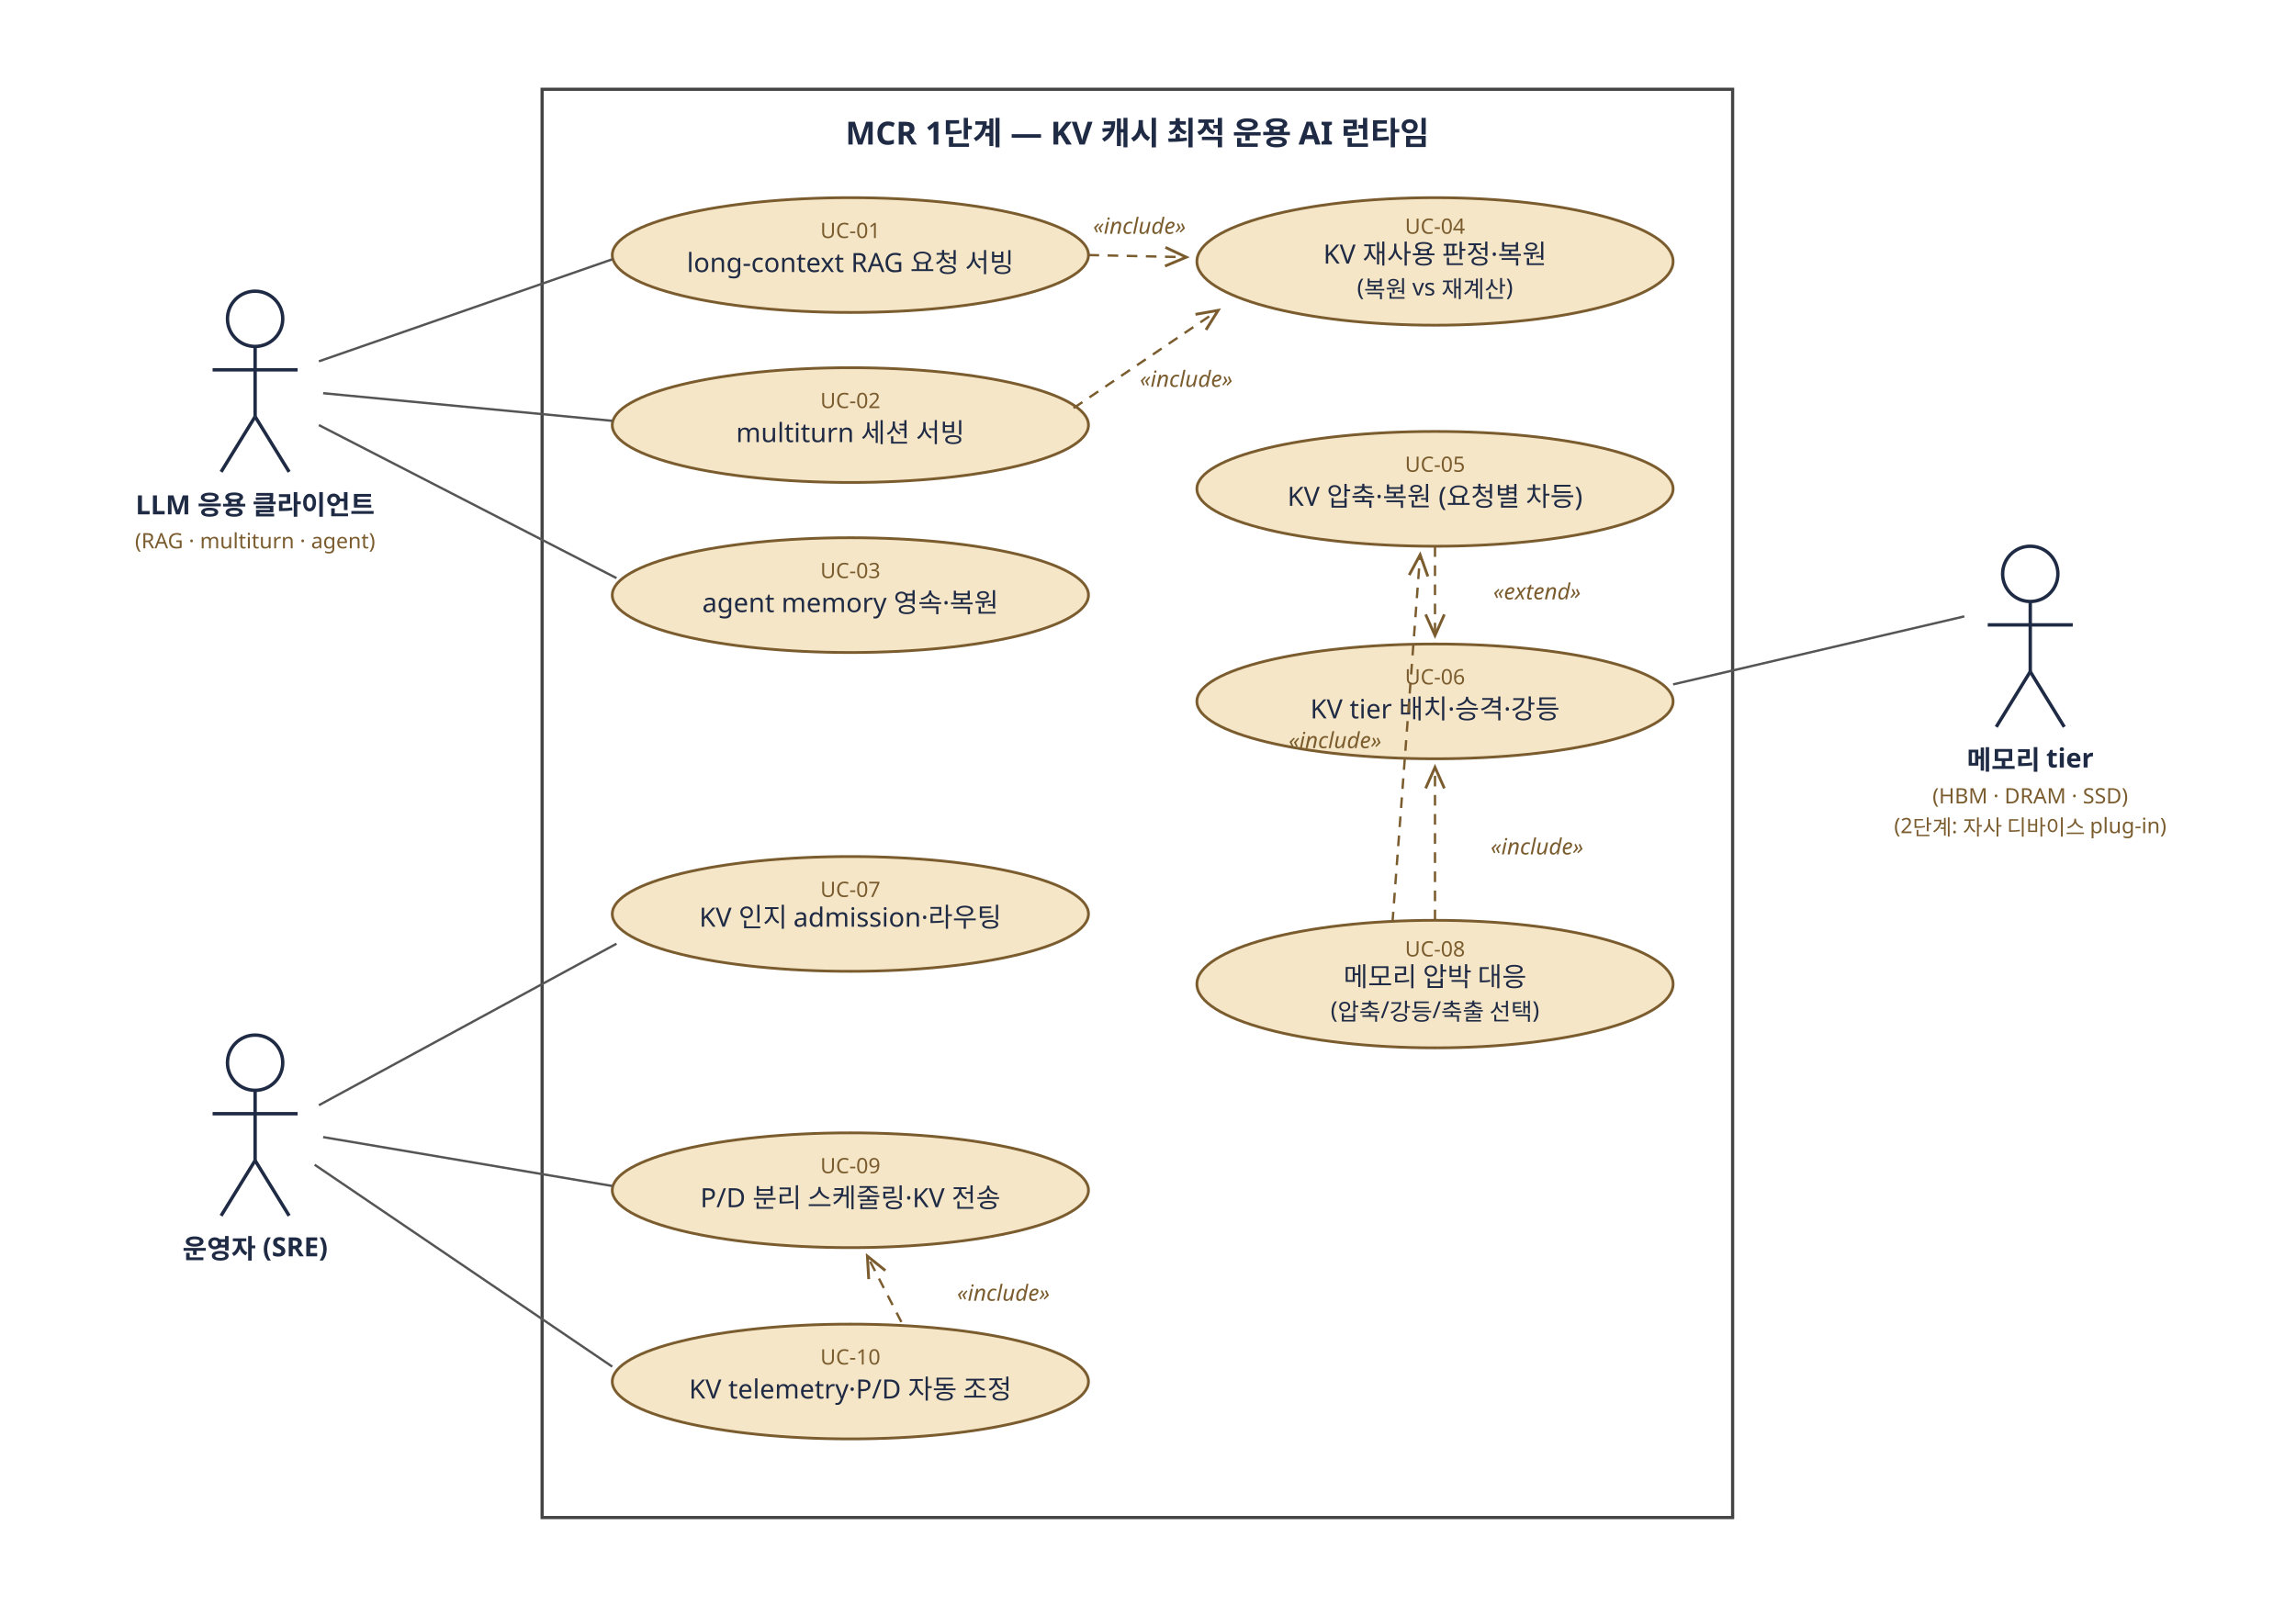
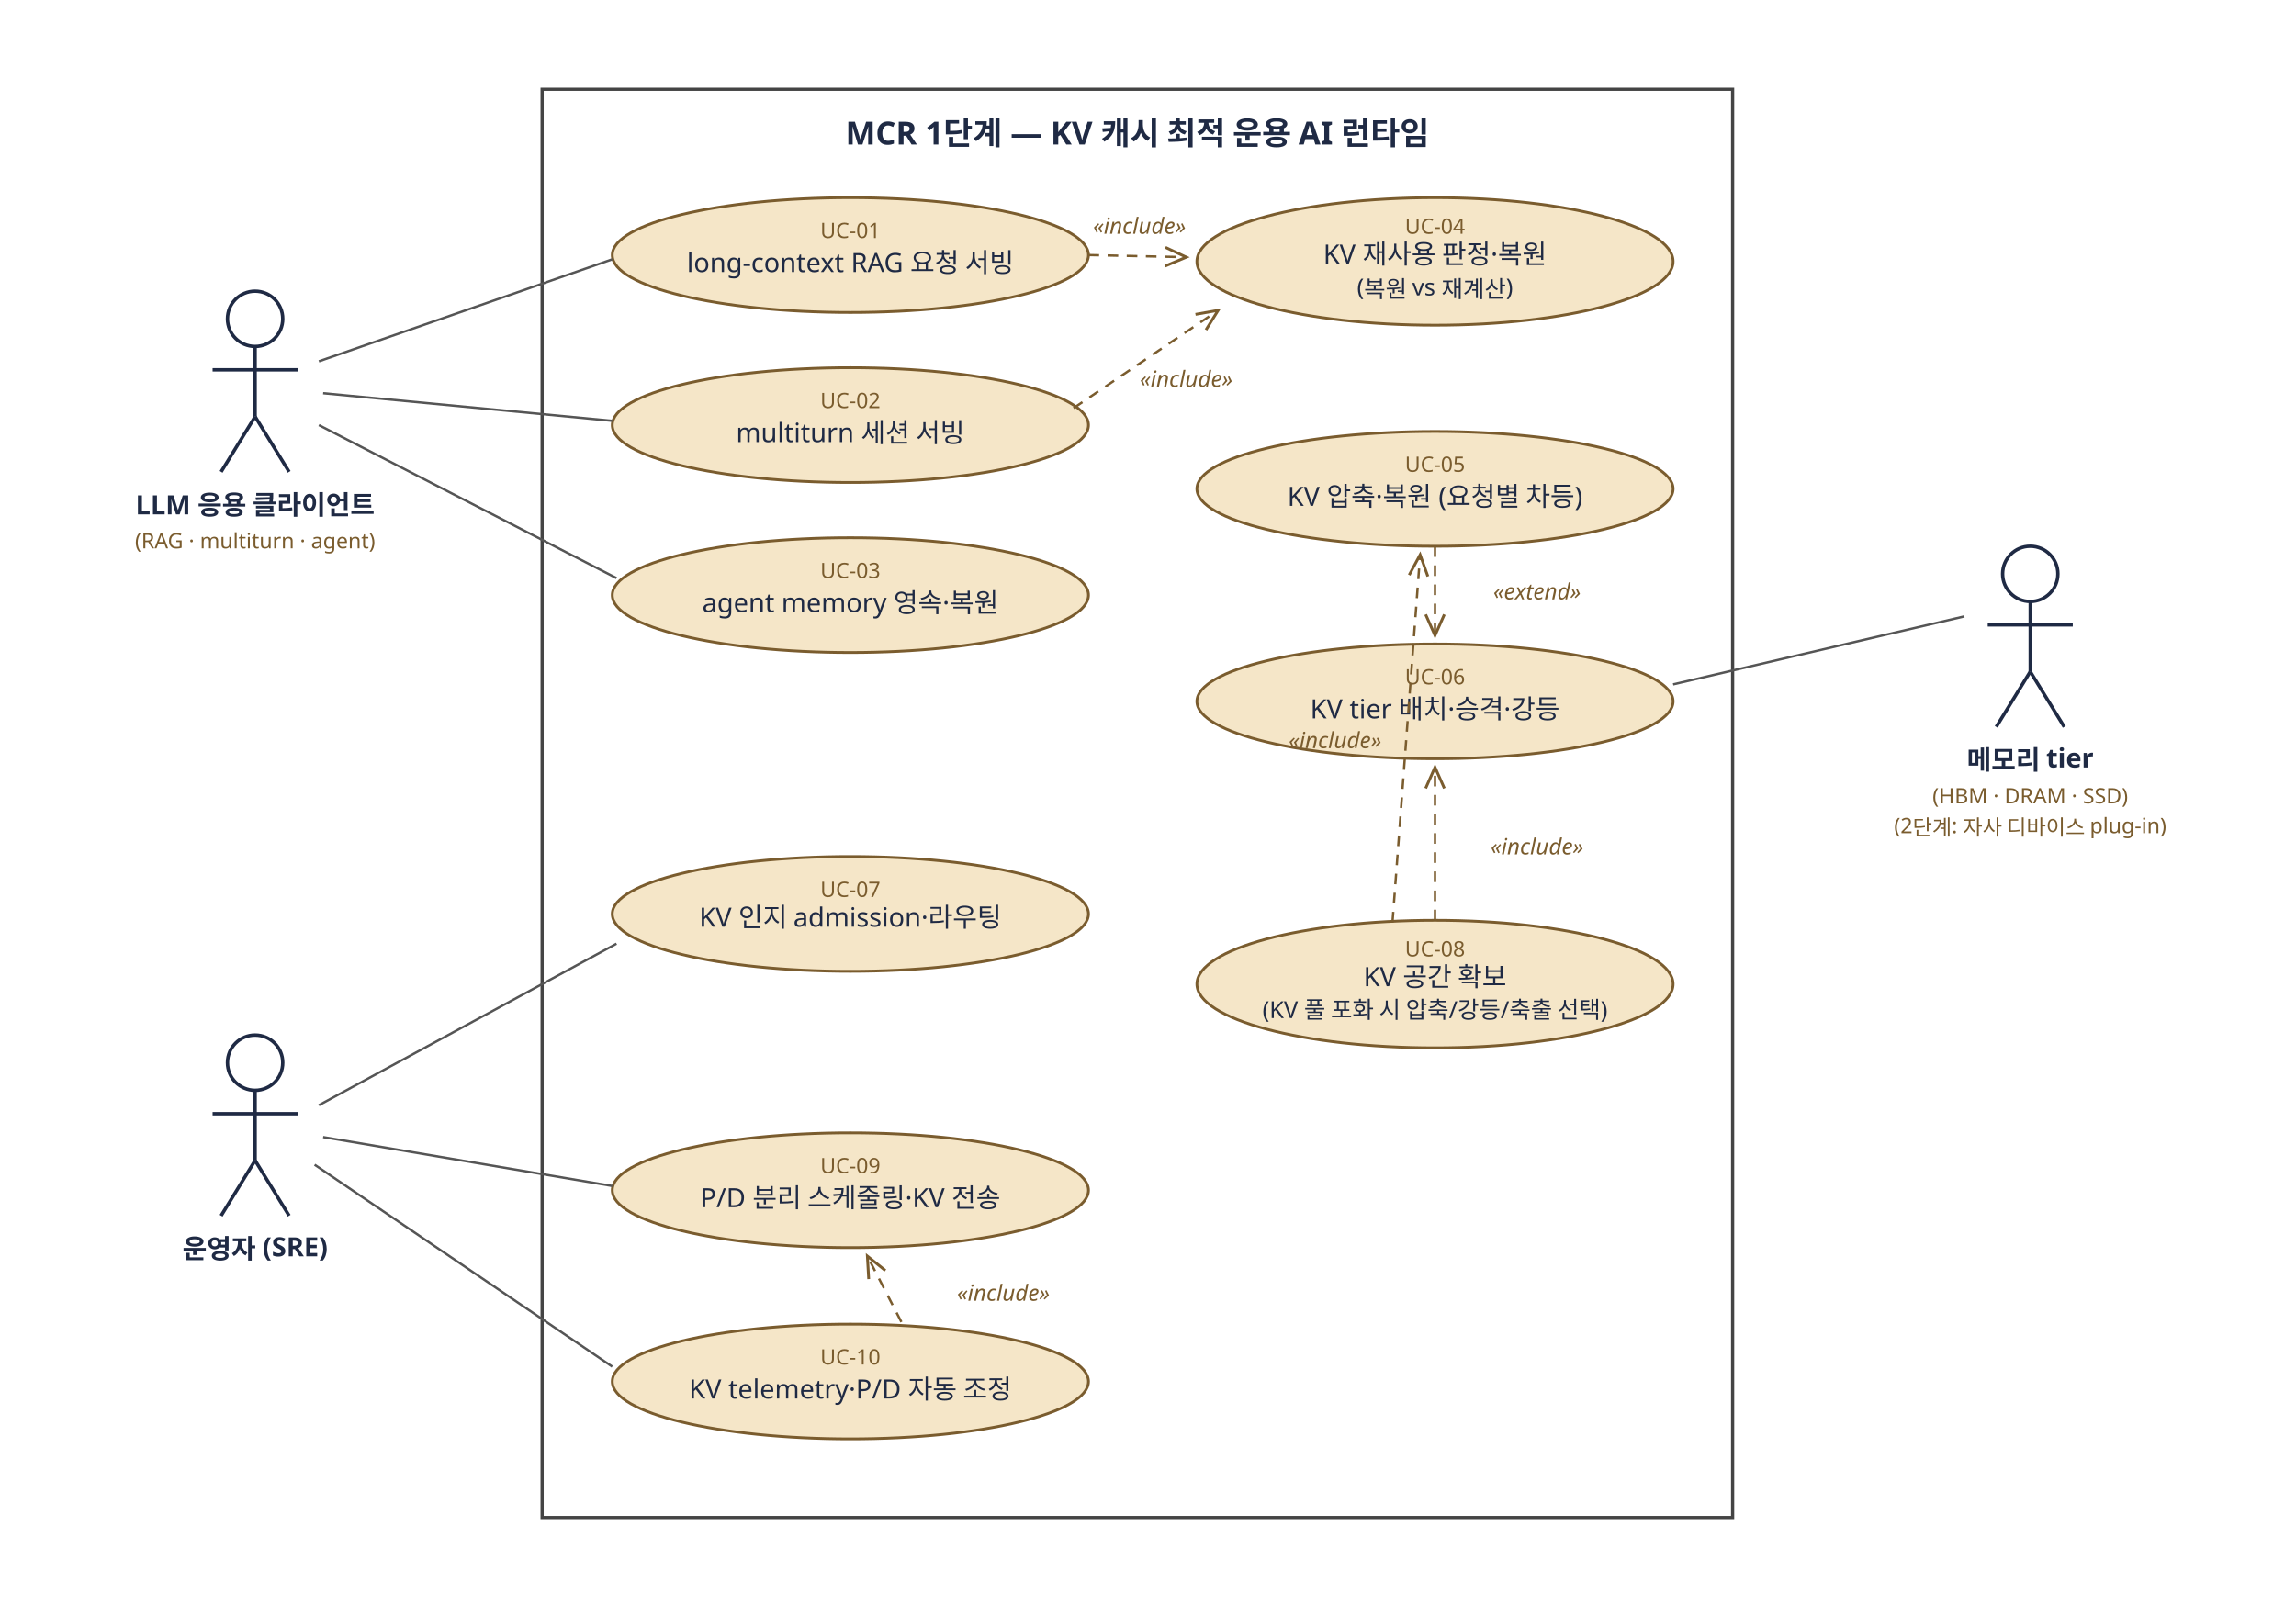
<svg xmlns="http://www.w3.org/2000/svg" viewBox="0 0 1080 760" font-family="'Malgun Gothic','Apple SD Gothic Neo',sans-serif">
  <defs>
    <style>
      .sys { fill: none; stroke: #444444; stroke-width: 1.5; }
      .uc { fill: #F5E6C8; stroke: #7A5C2E; stroke-width: 1.3; }
      .uctext { font-size: 12.5px; fill: #1F2A44; text-anchor: middle; }
      .ucsub { font-size: 11px; fill: #1F2A44; text-anchor: middle; }
      .ucnum { font-size: 10px; fill: #7A5C2E; text-anchor: middle; }
      .actor { stroke: #1F2A44; stroke-width: 1.6; fill: none; }
      .actorlabel { font-size: 12.5px; fill: #1F2A44; text-anchor: middle; font-weight: bold; }
      .assoc { stroke: #555555; stroke-width: 1.1; }
      .dep { stroke: #7A5C2E; stroke-width: 1.1; stroke-dasharray: 5 4; }
      .stereo { font-size: 10.5px; fill: #7A5C2E; text-anchor: middle; font-style: italic; }
      .title { font-size: 15px; font-weight: bold; fill: #1F2A44; text-anchor: middle; }
    </style>
    <marker id="openArrow" markerWidth="12" markerHeight="10" refX="10" refY="5" orient="auto">
      <path d="M1,1 L10,5 L1,9" fill="none" stroke="#7A5C2E" stroke-width="1.2" />
    </marker>
  </defs>
  <rect class="sys" x="255" y="42" width="560" height="672" />
  <text class="title" x="535" y="68">MCR 1단계 — KV 캐시 최적 운용 AI 런타임</text>
  <g class="actor">
    <circle cx="120" cy="150" r="13" />
    <line x1="120" y1="163" x2="120" y2="196" />
    <line x1="100" y1="174" x2="140" y2="174" />
    <line x1="120" y1="196" x2="104" y2="222" />
    <line x1="120" y1="196" x2="136" y2="222" />
  </g>
  <text class="actorlabel" x="120" y="242">LLM 응용 클라이언트</text>
  <text class="ucnum" x="120" y="258">(RAG · multiturn · agent)</text>
  <g class="actor">
    <circle cx="120" cy="500" r="13" />
    <line x1="120" y1="513" x2="120" y2="546" />
    <line x1="100" y1="524" x2="140" y2="524" />
    <line x1="120" y1="546" x2="104" y2="572" />
    <line x1="120" y1="546" x2="136" y2="572" />
  </g>
  <text class="actorlabel" x="120" y="592">운영자 (SRE)</text>
  <g class="actor">
    <circle cx="955" cy="270" r="13" />
    <line x1="955" y1="283" x2="955" y2="316" />
    <line x1="935" y1="294" x2="975" y2="294" />
    <line x1="955" y1="316" x2="939" y2="342" />
    <line x1="955" y1="316" x2="971" y2="342" />
  </g>
  <text class="actorlabel" x="955" y="362">메모리 tier</text>
  <text class="ucnum" x="955" y="378">(HBM · DRAM · SSD)</text>
  <text class="ucnum" x="955" y="392">(2단계: 자사 디바이스 plug-in)</text>
  <ellipse class="uc" cx="400" cy="120" rx="112" ry="27" />
  <text class="ucnum" x="400" y="112">UC-01</text>
  <text class="uctext" x="400" y="128">long-context RAG 요청 서빙</text>
  <ellipse class="uc" cx="400" cy="200" rx="112" ry="27" />
  <text class="ucnum" x="400" y="192">UC-02</text>
  <text class="uctext" x="400" y="208">multiturn 세션 서빙</text>
  <ellipse class="uc" cx="400" cy="280" rx="112" ry="27" />
  <text class="ucnum" x="400" y="272">UC-03</text>
  <text class="uctext" x="400" y="288">agent memory 영속·복원</text>
  <ellipse class="uc" cx="400" cy="430" rx="112" ry="27" />
  <text class="ucnum" x="400" y="422">UC-07</text>
  <text class="uctext" x="400" y="436">KV 인지 admission·라우팅</text>
  <ellipse class="uc" cx="400" cy="560" rx="112" ry="27" />
  <text class="ucnum" x="400" y="552">UC-09</text>
  <text class="uctext" x="400" y="568">P/D 분리 스케줄링·KV 전송</text>
  <ellipse class="uc" cx="400" cy="650" rx="112" ry="27" />
  <text class="ucnum" x="400" y="642">UC-10</text>
  <text class="uctext" x="400" y="658">KV telemetry·P/D 자동 조정</text>
  <ellipse class="uc" cx="675" cy="123" rx="112" ry="30" />
  <text class="ucnum" x="675" y="110">UC-04</text>
  <text class="uctext" x="675" y="124">KV 재사용 판정·복원</text>
  <text class="ucsub" x="675" y="139">(복원 vs 재계산)</text>
  <ellipse class="uc" cx="675" cy="230" rx="112" ry="27" />
  <text class="ucnum" x="675" y="222">UC-05</text>
  <text class="uctext" x="675" y="238">KV 압축·복원 (요청별 차등)</text>
  <ellipse class="uc" cx="675" cy="330" rx="112" ry="27" />
  <text class="ucnum" x="675" y="322">UC-06</text>
  <text class="uctext" x="675" y="338">KV tier 배치·승격·강등</text>
  <ellipse class="uc" cx="675" cy="463" rx="112" ry="30" />
  <text class="ucnum" x="675" y="450">UC-08</text>
-   <text class="uctext" x="675" y="464">메모리 압박 대응</text>
-   <text class="ucsub" x="675" y="479">(압축/강등/축출 선택)</text>
+   <text class="uctext" x="675" y="464">KV 공간 확보</text>
+   <text class="ucsub" x="675" y="479">(KV 풀 포화 시 압축/강등/축출 선택)</text>
  <line class="assoc" x1="150" y1="170" x2="288" y2="122" />
  <line class="assoc" x1="152" y1="185" x2="288" y2="198" />
  <line class="assoc" x1="150" y1="200" x2="290" y2="272" />
  <line class="assoc" x1="150" y1="520" x2="290" y2="444" />
  <line class="assoc" x1="152" y1="535" x2="288" y2="558" />
  <line class="assoc" x1="148" y1="548" x2="288" y2="643" />
  <line class="assoc" x1="787" y1="322" x2="924" y2="290" />
  <line class="dep" x1="512" y1="120" x2="558" y2="121" marker-end="url(#openArrow)" />
  <text class="stereo" x="536" y="110">«include»</text>
  <line class="dep" x1="505" y1="192" x2="573" y2="146" marker-end="url(#openArrow)" />
  <text class="stereo" x="558" y="182">«include»</text>
  <line class="dep" x1="675" y1="257" x2="675" y2="299" marker-end="url(#openArrow)" />
  <text class="stereo" x="723" y="282">«extend»</text>
  <line class="dep" x1="655" y1="434" x2="668" y2="261" marker-end="url(#openArrow)" />
  <text class="stereo" x="628" y="352">«include»</text>
  <line class="dep" x1="675" y1="433" x2="675" y2="361" marker-end="url(#openArrow)" />
  <text class="stereo" x="723" y="402">«include»</text>
  <line class="dep" x1="424" y1="622" x2="408" y2="591" marker-end="url(#openArrow)" />
  <text class="stereo" x="472" y="612">«include»</text>
</svg>
